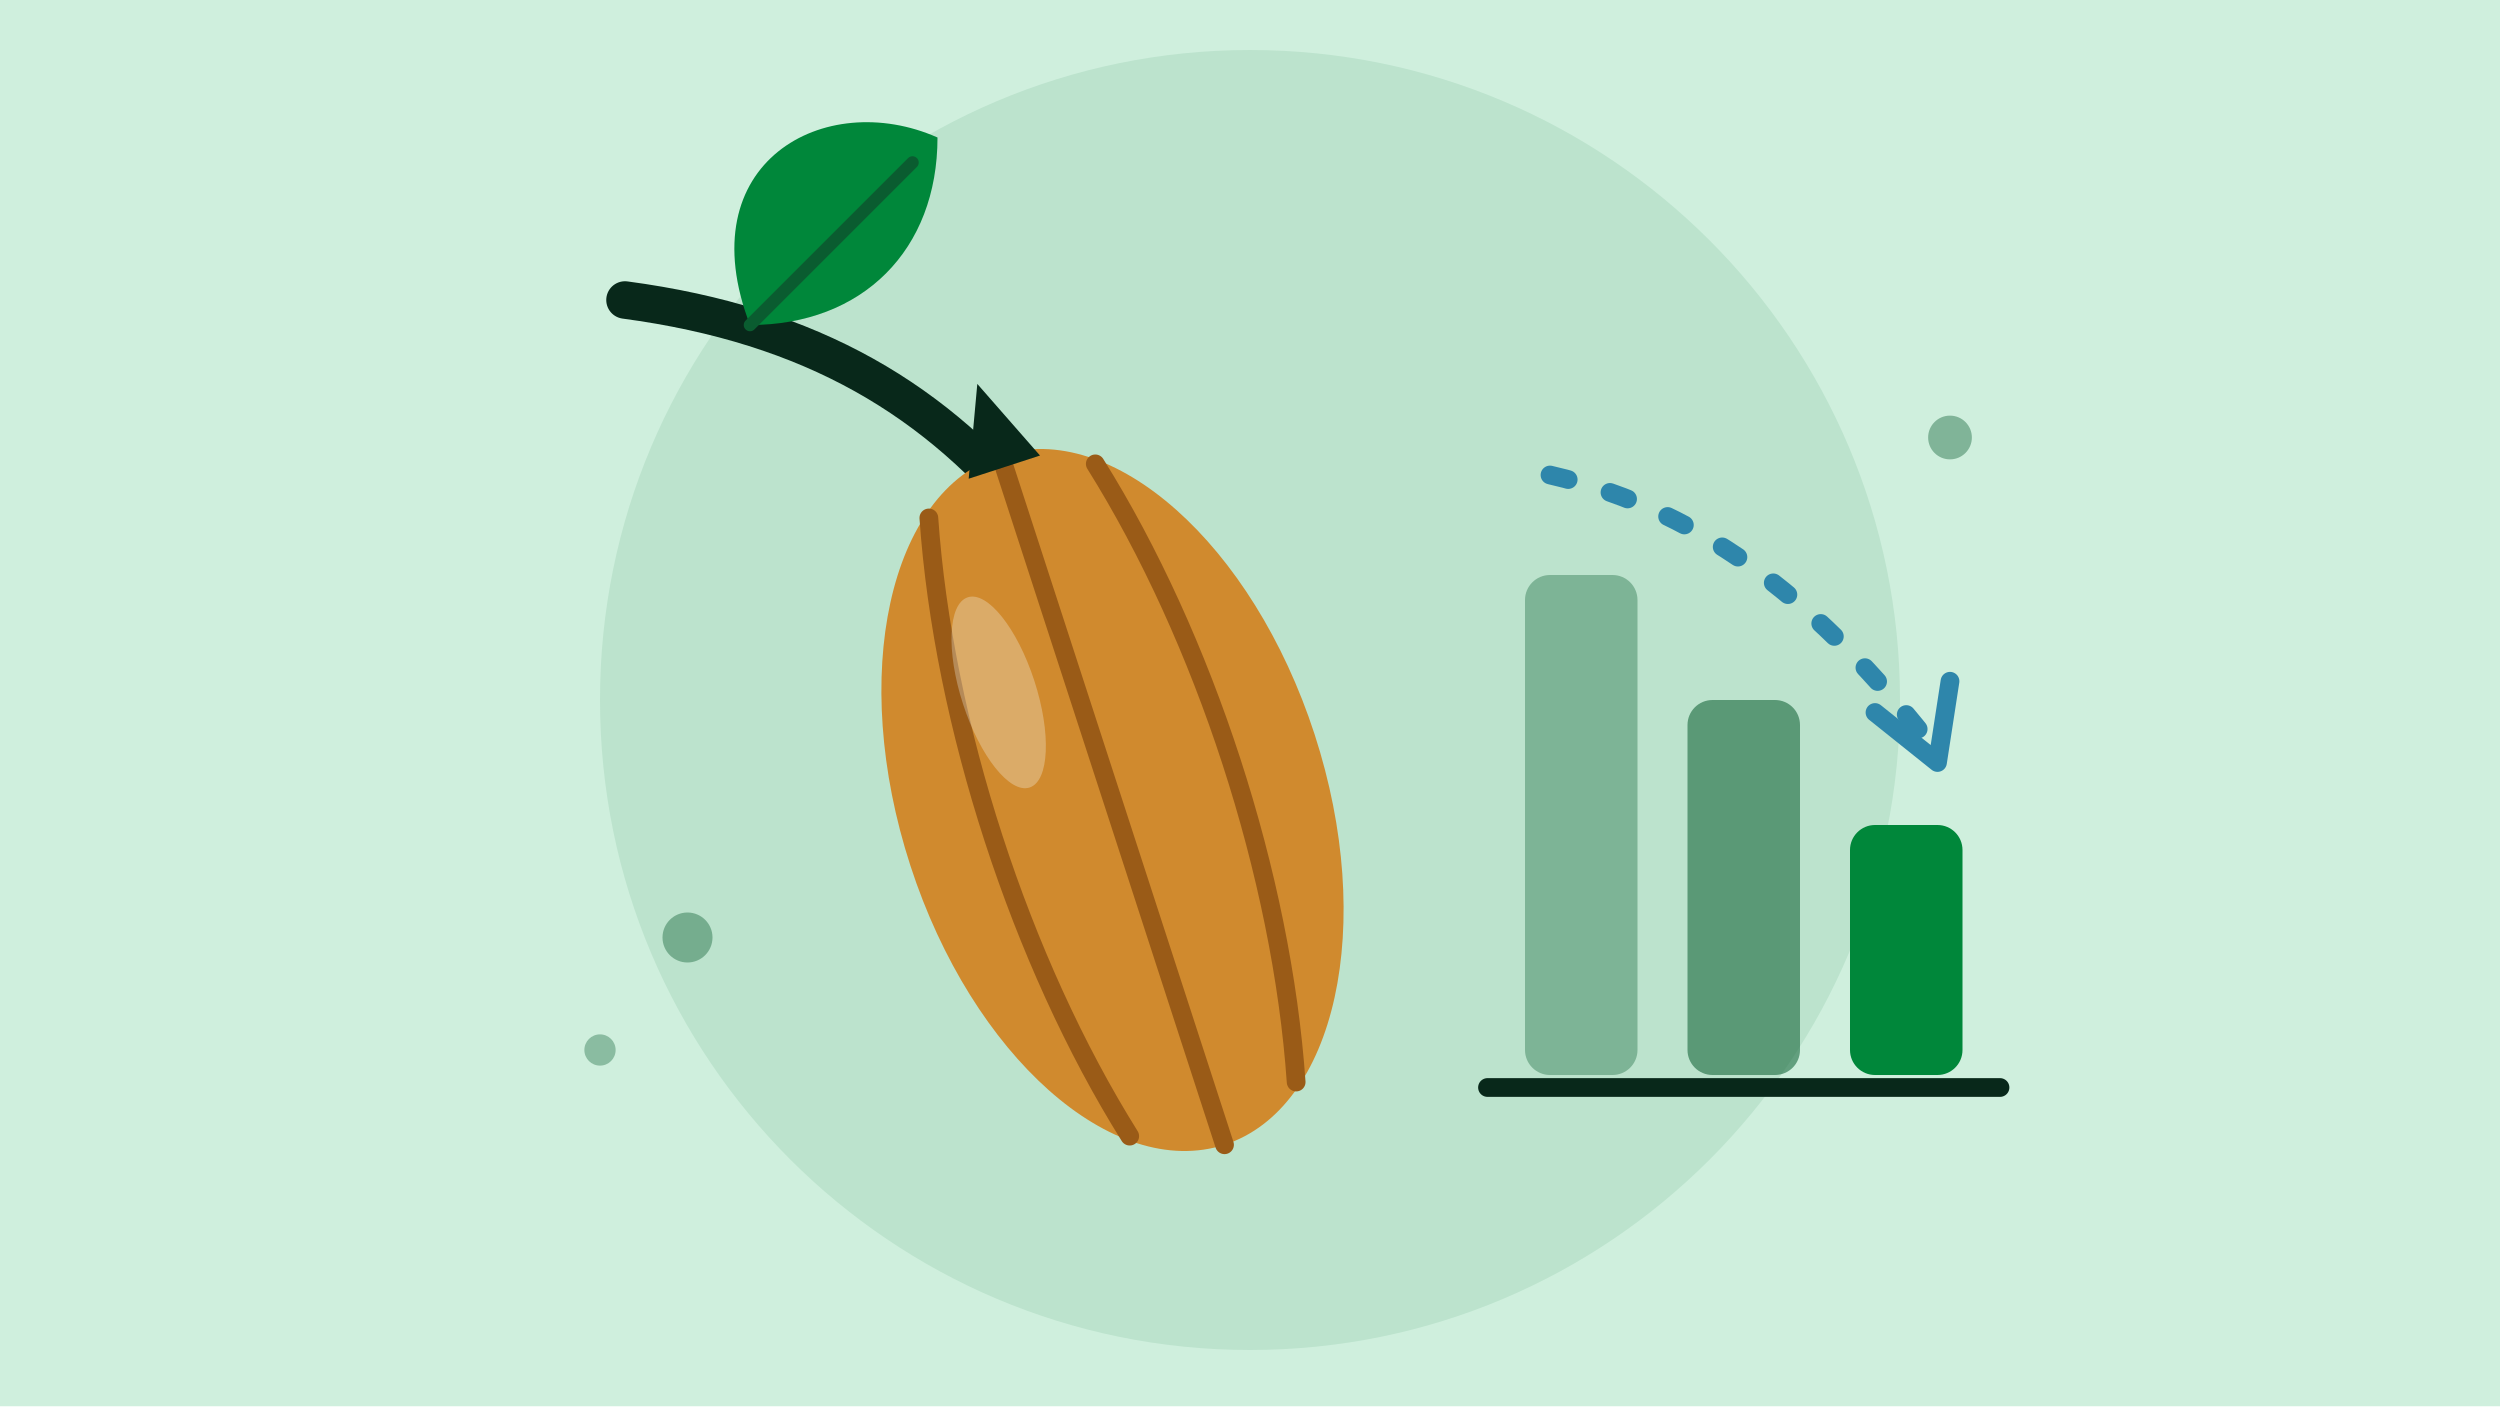
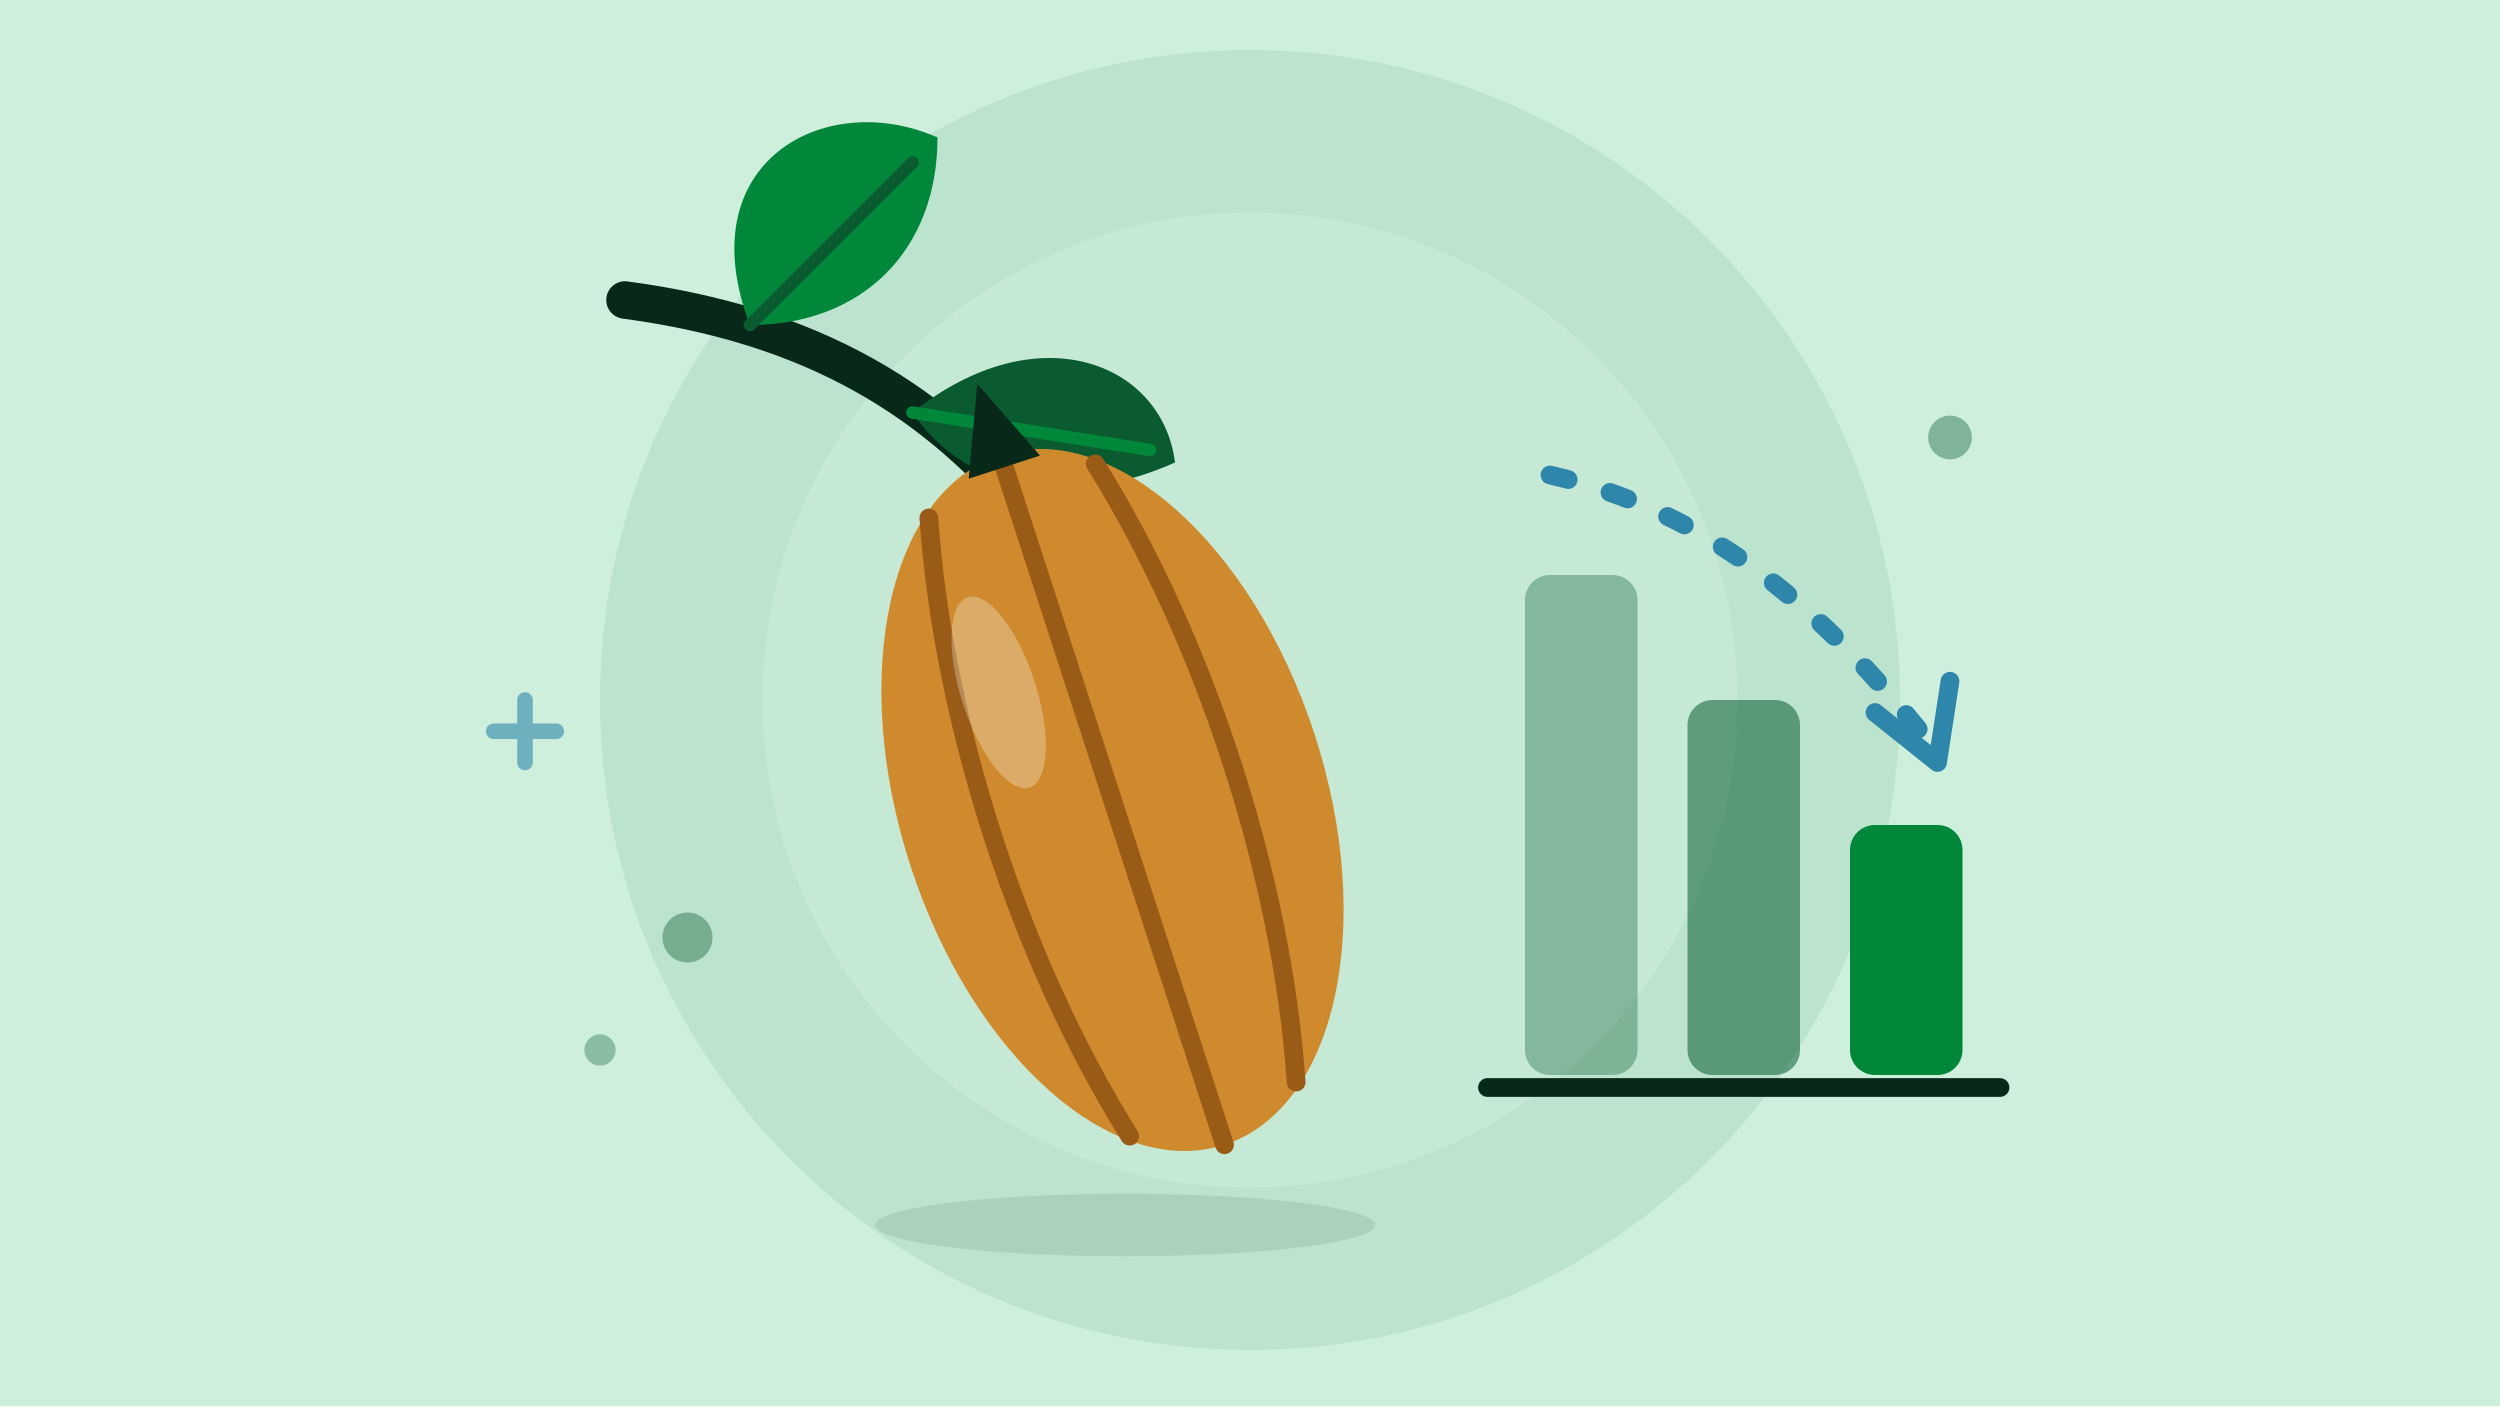
<svg xmlns="http://www.w3.org/2000/svg" viewBox="0 0 400 225" role="img" aria-label="Ilustración de una mazorca de cacao junto a una gráfica de energía que baja">
  <rect width="400" height="225" fill="#CFEFDD" />
  <circle cx="200" cy="112" r="104" fill="#BCE3CD" />
+   <circle cx="200" cy="112" r="78" fill="#C6E9D5" />
  <path d="M100 48 C130 52, 150 64, 166 84" fill="none" stroke="#08281A" stroke-width="6" stroke-linecap="round" />
  <path d="M120 52 C110 26, 132 14, 150 22 C150 40, 138 52, 120 52 Z" fill="#00873A" />
  <path d="M120 52 L146 26" stroke="#0A5C30" stroke-width="2" stroke-linecap="round" />
+   <path d="M146 66 C166 50, 186 58, 188 74 C170 82, 154 78, 146 66 Z" fill="#0A5C30" />
+   <path d="M146 66 L184 72" stroke="#00873A" stroke-width="2" stroke-linecap="round" />
+   <ellipse cx="180" cy="196" rx="40" ry="5" fill="#08281A" opacity=".1" />
  <g transform="translate(178,128) rotate(-18)">
    <ellipse cx="0" cy="0" rx="34" ry="58" fill="#D08A2E" />
    <g fill="none" stroke="#9A5B17" stroke-width="3" stroke-linecap="round">
      <path d="M-14 -52 C-22 -20, -22 20, -14 52" />
      <path d="M0 -58 V58" />
      <path d="M14 -52 C22 -20, 22 20, 14 52" />
    </g>
    <ellipse cx="-12" cy="-22" rx="6" ry="16" fill="#F5F8F3" opacity=".3" />
    <path d="M-6 -56 L0 -70 L6 -56 Z" fill="#08281A" />
  </g>
  <g transform="translate(244,172)">
    <rect x="0" y="-80" width="18" height="80" rx="4" fill="#0A5C30" opacity=".35" />
    <rect x="26" y="-60" width="18" height="60" rx="4" fill="#0A5C30" opacity=".55" />
    <rect x="52" y="-40" width="18" height="40" rx="4" fill="#00873A" />
    <line x1="-6" y1="2" x2="76" y2="2" stroke="#08281A" stroke-width="3" stroke-linecap="round" />
    <path d="M4 -96 C30 -90, 48 -74, 64 -54" fill="none" stroke="#2E86AB" stroke-width="3" stroke-dasharray="3 7" stroke-linecap="round" />
    <path d="M56 -58 L66 -50 L68 -63" fill="none" stroke="#2E86AB" stroke-width="3" stroke-linecap="round" stroke-linejoin="round" />
  </g>
  <g fill="#0A5C30">
    <circle cx="110" cy="150" r="4" opacity=".4" />
    <circle cx="96" cy="168" r="2.5" opacity=".35" />
    <circle cx="312" cy="70" r="3.5" opacity=".4" />
  </g>
+   <path d="M84 112 v10 M79 117 h10" stroke="#2E86AB" stroke-width="2.5" stroke-linecap="round" opacity=".6" />
</svg>
